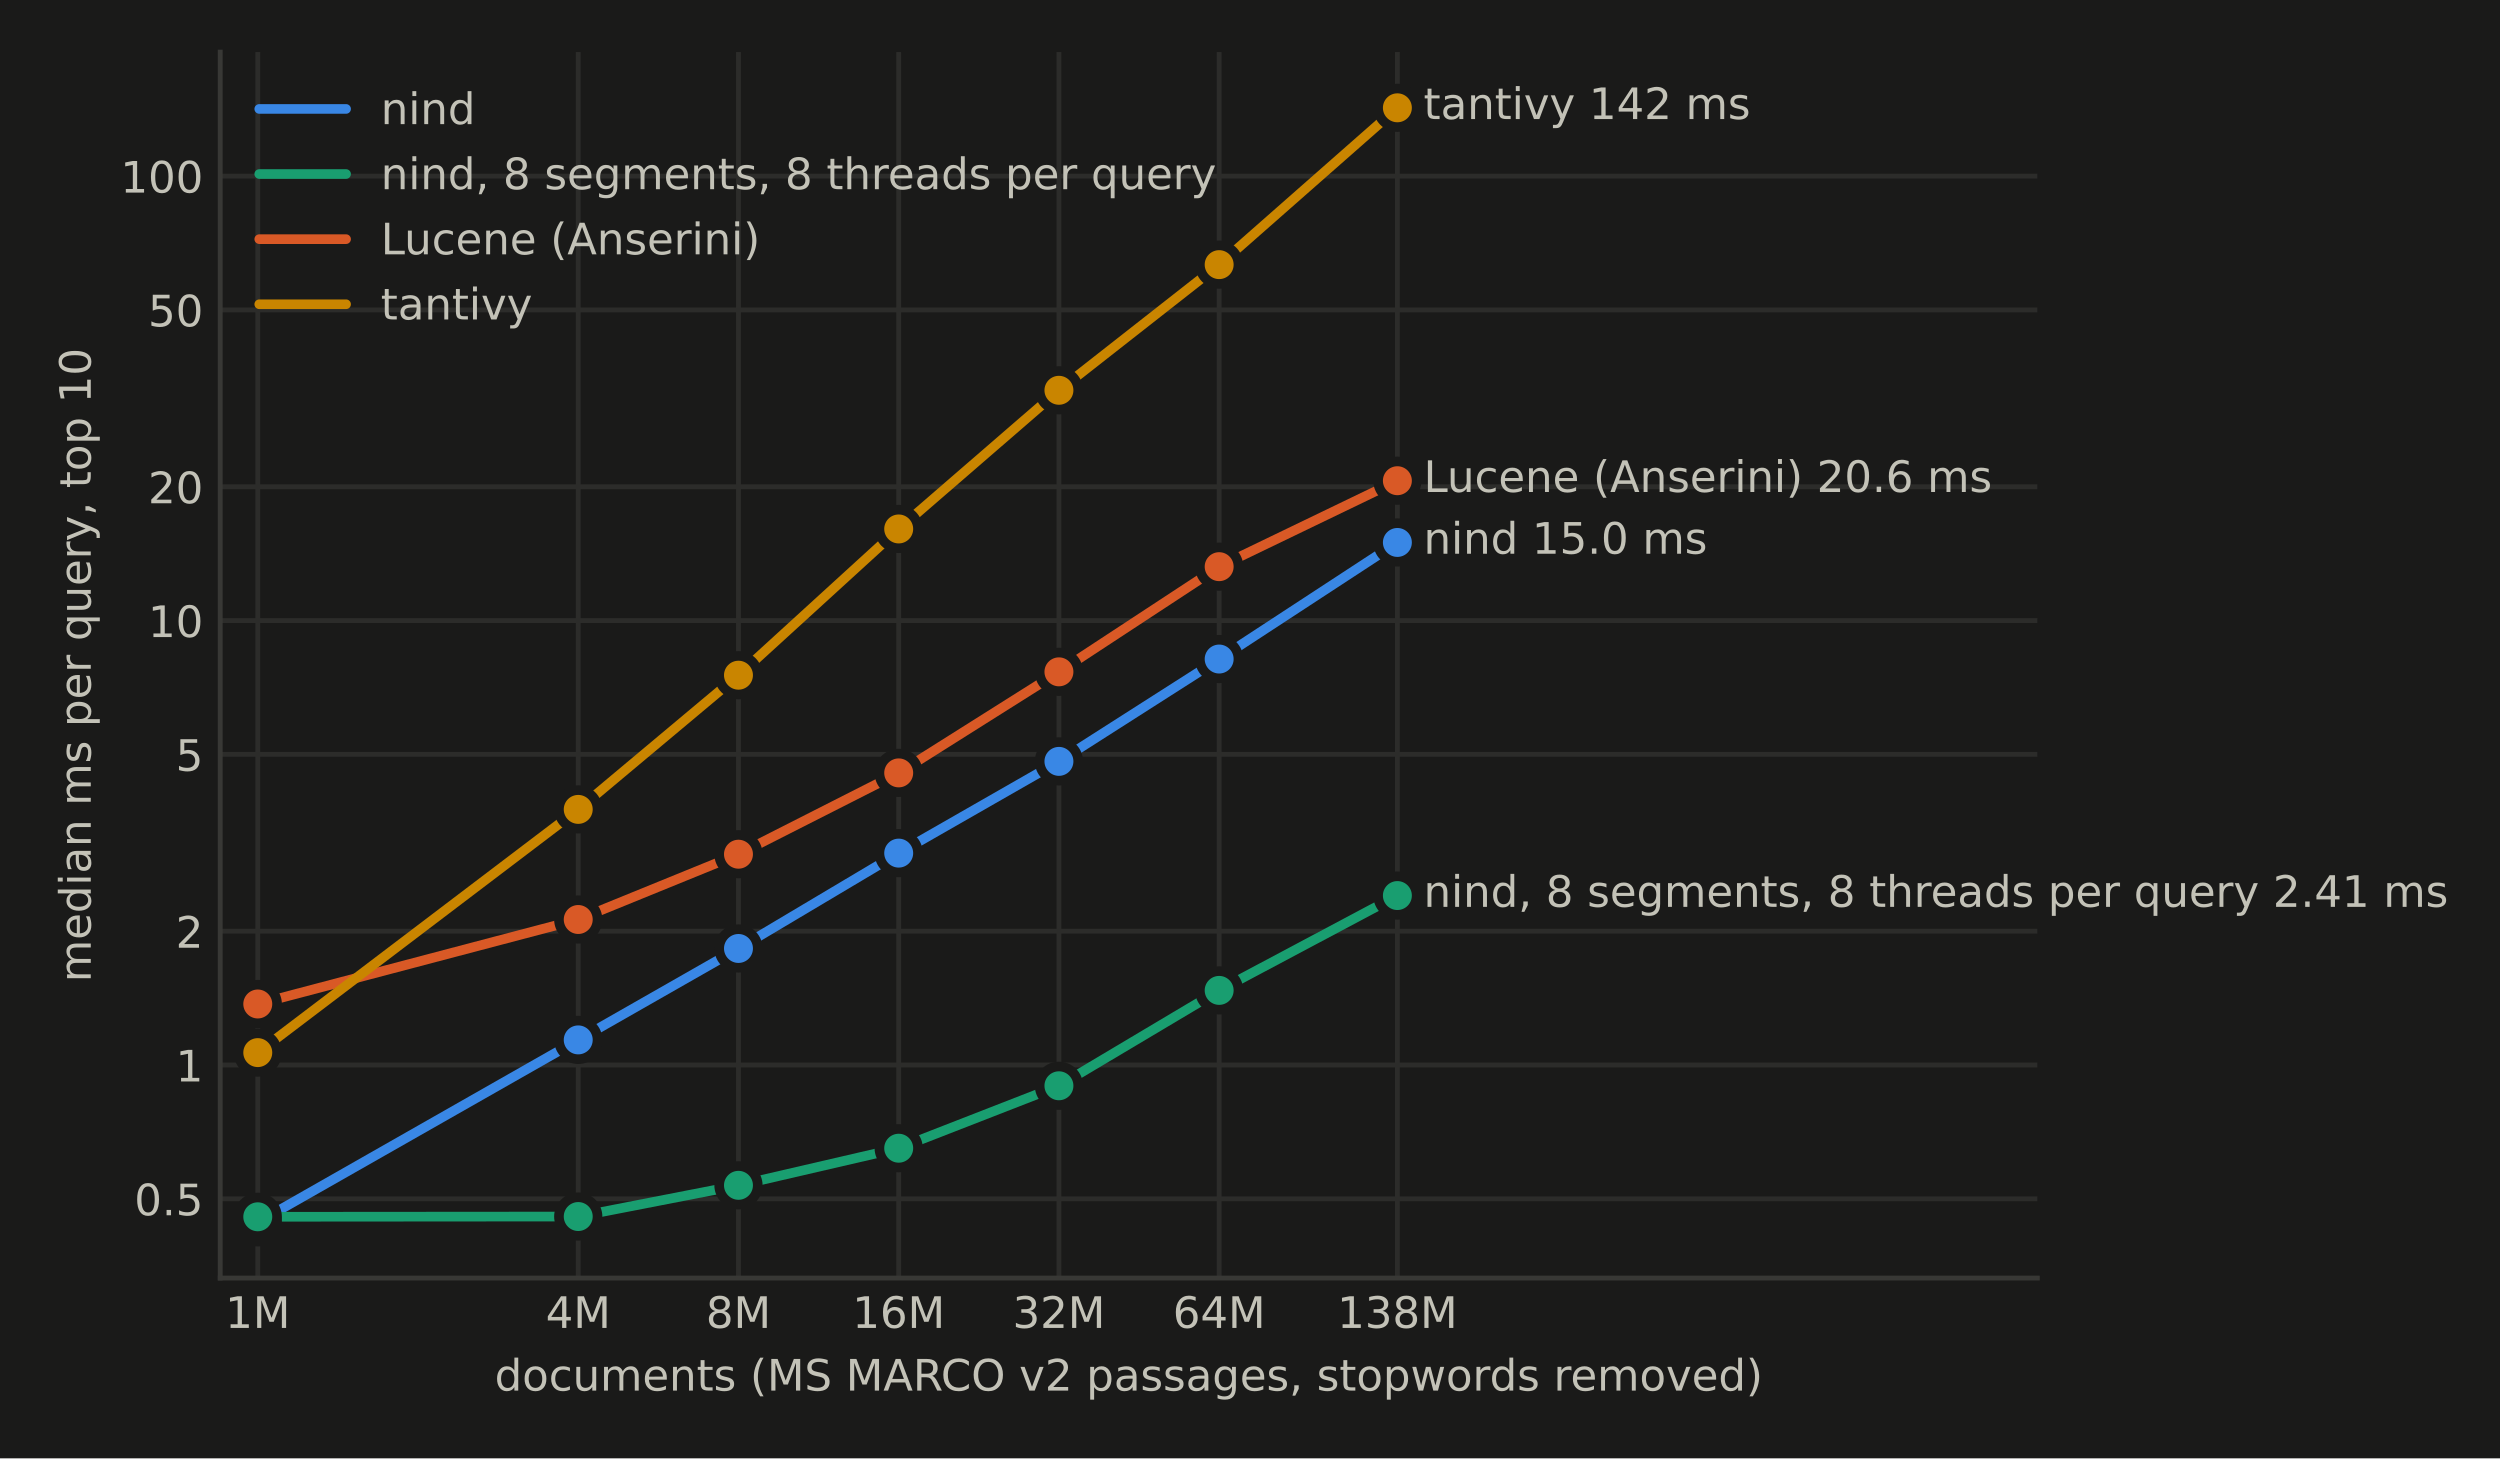
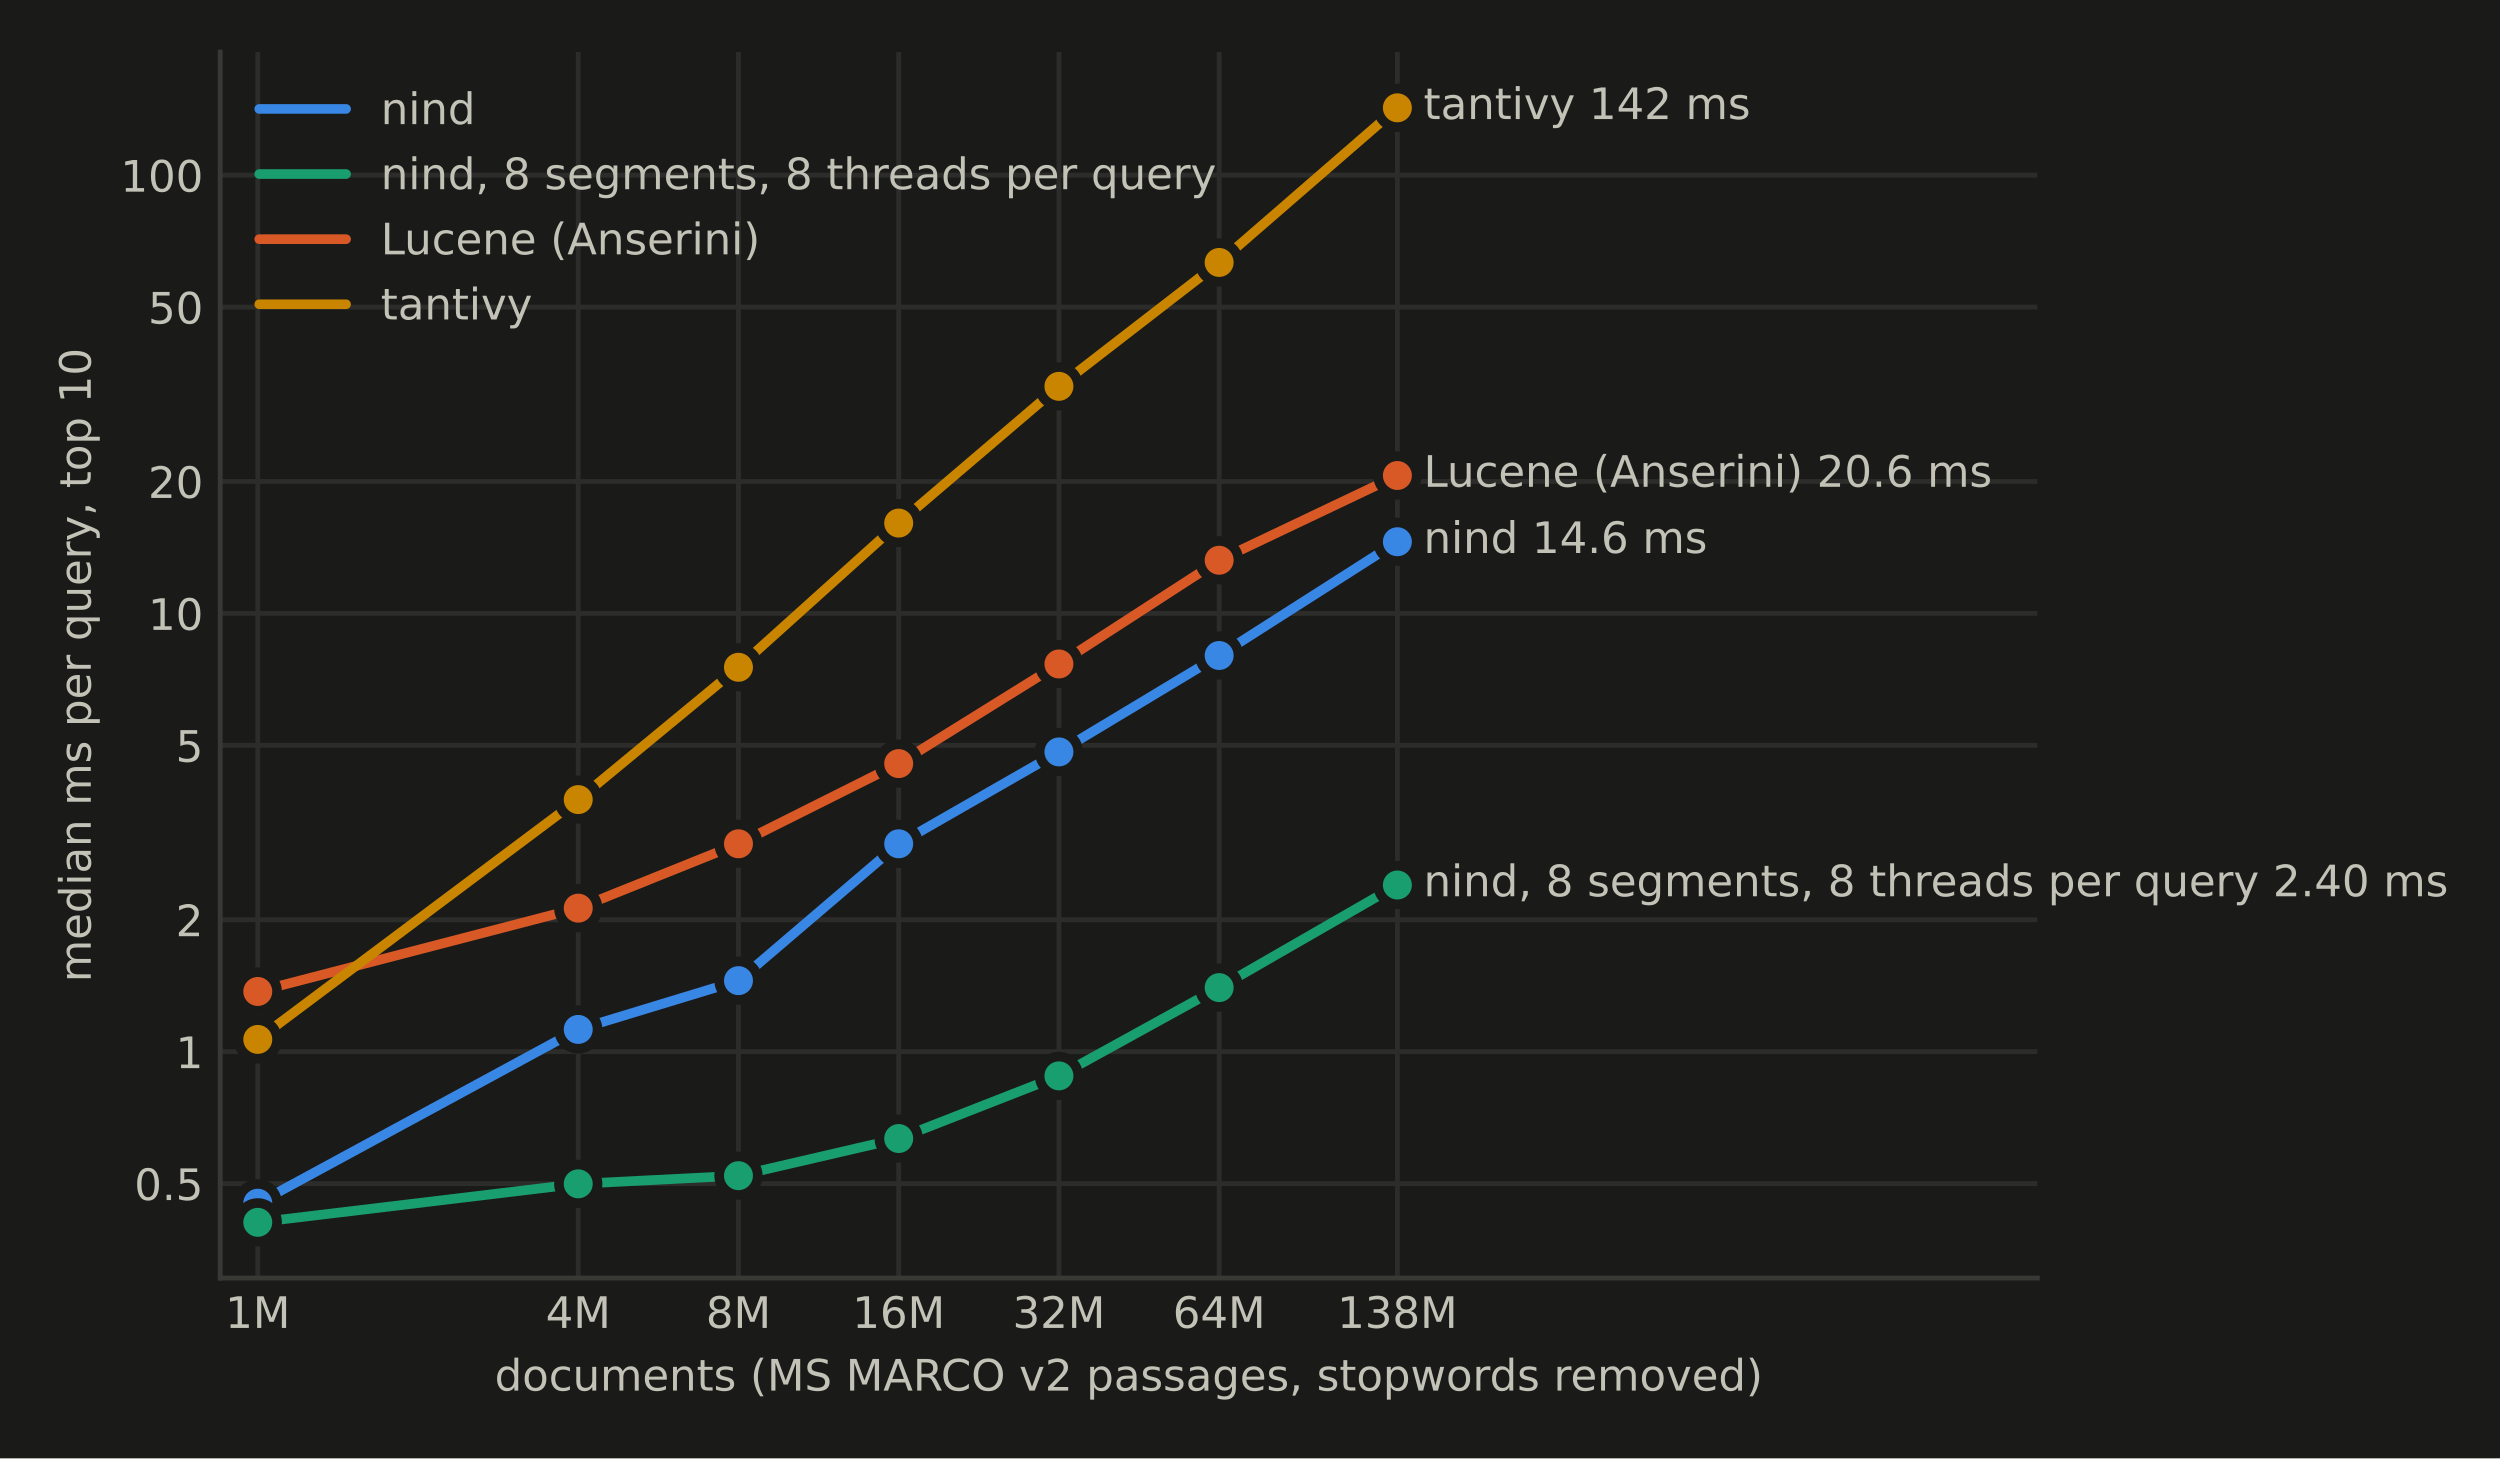
<svg xmlns="http://www.w3.org/2000/svg" xmlns:xlink="http://www.w3.org/1999/xlink" width="518.4pt" height="302.4pt" viewBox="0 0 518.4 302.4" version="1.1">
  <defs>
    <style type="text/css">*{stroke-linejoin: round; stroke-linecap: butt}</style>
  </defs>
  <g id="figure_1">
    <g id="patch_1">
      <path d="M 0 302.4  L 518.4 302.4  L 518.4 0  L 0 0  z " style="fill: #1a1a19" />
    </g>
    <g id="axes_1">
      <g id="patch_2">
        <path d="M 45.662 265.018  L 422.46 265.018  L 422.46 10.8  L 45.662 10.8  z " style="fill: #1a1a19" />
      </g>
      <g id="matplotlib.axis_1">
        <g id="xtick_1">
          <g id="line2d_1">
            <path d="M 53.452 265.018  L 53.452 10.8  " clip-path="url(#p69f5077233)" style="fill: none; stroke: #2c2c2a; stroke-linecap: square" />
          </g>
          <g id="line2d_2" />
          <g id="text_1">
            <text style="font-size: 9px; font-family: 'DejaVu Sans', 'Bitstream Vera Sans', 'Computer Modern Sans Serif', 'Lucida Grande', 'Verdana', 'Geneva', 'Lucid', 'Arial', 'Helvetica', 'Avant Garde', sans-serif; text-anchor: middle; fill: #c3c2b7" x="53.452" y="275.356" transform="rotate(-0 53.45233 275.3558)">1M</text>
          </g>
        </g>
        <g id="xtick_2">
          <g id="line2d_3">
            <path d="M 119.903 265.018  L 119.903 10.8  " clip-path="url(#p69f5077233)" style="fill: none; stroke: #2c2c2a; stroke-linecap: square" />
          </g>
          <g id="line2d_4" />
          <g id="text_2">
            <text style="font-size: 9px; font-family: 'DejaVu Sans', 'Bitstream Vera Sans', 'Computer Modern Sans Serif', 'Lucida Grande', 'Verdana', 'Geneva', 'Lucid', 'Arial', 'Helvetica', 'Avant Garde', sans-serif; text-anchor: middle; fill: #c3c2b7" x="119.903" y="275.356" transform="rotate(-0 119.9033 275.3558)">4M</text>
          </g>
        </g>
        <g id="xtick_3">
          <g id="line2d_5">
            <path d="M 153.129 265.018  L 153.129 10.8  " clip-path="url(#p69f5077233)" style="fill: none; stroke: #2c2c2a; stroke-linecap: square" />
          </g>
          <g id="line2d_6" />
          <g id="text_3">
            <text style="font-size: 9px; font-family: 'DejaVu Sans', 'Bitstream Vera Sans', 'Computer Modern Sans Serif', 'Lucida Grande', 'Verdana', 'Geneva', 'Lucid', 'Arial', 'Helvetica', 'Avant Garde', sans-serif; text-anchor: middle; fill: #c3c2b7" x="153.129" y="275.356" transform="rotate(-0 153.1287 275.3558)">8M</text>
          </g>
        </g>
        <g id="xtick_4">
          <g id="line2d_7">
            <path d="M 186.354 265.018  L 186.354 10.8  " clip-path="url(#p69f5077233)" style="fill: none; stroke: #2c2c2a; stroke-linecap: square" />
          </g>
          <g id="line2d_8" />
          <g id="text_4">
            <text style="font-size: 9px; font-family: 'DejaVu Sans', 'Bitstream Vera Sans', 'Computer Modern Sans Serif', 'Lucida Grande', 'Verdana', 'Geneva', 'Lucid', 'Arial', 'Helvetica', 'Avant Garde', sans-serif; text-anchor: middle; fill: #c3c2b7" x="186.354" y="275.356" transform="rotate(-0 186.3542 275.3558)">16M</text>
          </g>
        </g>
        <g id="xtick_5">
          <g id="line2d_9">
            <path d="M 219.58 265.018  L 219.58 10.8  " clip-path="url(#p69f5077233)" style="fill: none; stroke: #2c2c2a; stroke-linecap: square" />
          </g>
          <g id="line2d_10" />
          <g id="text_5">
            <text style="font-size: 9px; font-family: 'DejaVu Sans', 'Bitstream Vera Sans', 'Computer Modern Sans Serif', 'Lucida Grande', 'Verdana', 'Geneva', 'Lucid', 'Arial', 'Helvetica', 'Avant Garde', sans-serif; text-anchor: middle; fill: #c3c2b7" x="219.58" y="275.356" transform="rotate(-0 219.5797 275.3558)">32M</text>
          </g>
        </g>
        <g id="xtick_6">
          <g id="line2d_11">
            <path d="M 252.805 265.018  L 252.805 10.8  " clip-path="url(#p69f5077233)" style="fill: none; stroke: #2c2c2a; stroke-linecap: square" />
          </g>
          <g id="line2d_12" />
          <g id="text_6">
            <text style="font-size: 9px; font-family: 'DejaVu Sans', 'Bitstream Vera Sans', 'Computer Modern Sans Serif', 'Lucida Grande', 'Verdana', 'Geneva', 'Lucid', 'Arial', 'Helvetica', 'Avant Garde', sans-serif; text-anchor: middle; fill: #c3c2b7" x="252.805" y="275.356" transform="rotate(-0 252.8051 275.3558)">64M</text>
          </g>
        </g>
        <g id="xtick_7">
          <g id="line2d_13">
            <path d="M 289.761 265.018  L 289.761 10.8  " clip-path="url(#p69f5077233)" style="fill: none; stroke: #2c2c2a; stroke-linecap: square" />
          </g>
          <g id="line2d_14" />
          <g id="text_7">
            <text style="font-size: 9px; font-family: 'DejaVu Sans', 'Bitstream Vera Sans', 'Computer Modern Sans Serif', 'Lucida Grande', 'Verdana', 'Geneva', 'Lucid', 'Arial', 'Helvetica', 'Avant Garde', sans-serif; text-anchor: middle; fill: #c3c2b7" x="289.761" y="275.356" transform="rotate(-0 289.7613 275.3558)">138M</text>
          </g>
        </g>
        <g id="text_8">
          <text style="font-size: 9px; font-family: 'DejaVu Sans', 'Bitstream Vera Sans', 'Computer Modern Sans Serif', 'Lucida Grande', 'Verdana', 'Geneva', 'Lucid', 'Arial', 'Helvetica', 'Avant Garde', sans-serif; text-anchor: middle; fill: #c3c2b7" x="234.061" y="288.356" transform="rotate(-0 234.0612 288.3565)">documents (MS MARCO v2 passages, stopwords removed)</text>
        </g>
      </g>
      <g id="matplotlib.axis_2">
        <g id="ytick_1">
          <g id="line2d_15">
-             <path d="M 45.662 248.582  L 422.46 248.582  " clip-path="url(#p69f5077233)" style="fill: none; stroke: #2c2c2a; stroke-linecap: square" />
+             <path d="M 45.662 245.423  L 422.46 245.423  " clip-path="url(#p69f5077233)" style="fill: none; stroke: #2c2c2a; stroke-linecap: square" />
          </g>
          <g id="line2d_16" />
          <g id="text_9">
-             <text style="font-size: 9px; font-family: 'DejaVu Sans', 'Bitstream Vera Sans', 'Computer Modern Sans Serif', 'Lucida Grande', 'Verdana', 'Geneva', 'Lucid', 'Arial', 'Helvetica', 'Avant Garde', sans-serif; text-anchor: end; fill: #c3c2b7" x="42.162" y="252.001" transform="rotate(-0 42.16211 252.0014)">0.5</text>
+             <text style="font-size: 9px; font-family: 'DejaVu Sans', 'Bitstream Vera Sans', 'Computer Modern Sans Serif', 'Lucida Grande', 'Verdana', 'Geneva', 'Lucid', 'Arial', 'Helvetica', 'Avant Garde', sans-serif; text-anchor: end; fill: #c3c2b7" x="42.162" y="248.842" transform="rotate(-0 42.16211 248.8415)">0.5</text>
          </g>
        </g>
        <g id="ytick_2">
          <g id="line2d_17">
-             <path d="M 45.662 220.84  L 422.46 220.84  " clip-path="url(#p69f5077233)" style="fill: none; stroke: #2c2c2a; stroke-linecap: square" />
+             <path d="M 45.662 218.067  L 422.46 218.067  " clip-path="url(#p69f5077233)" style="fill: none; stroke: #2c2c2a; stroke-linecap: square" />
          </g>
          <g id="line2d_18" />
          <g id="text_10">
-             <text style="font-size: 9px; font-family: 'DejaVu Sans', 'Bitstream Vera Sans', 'Computer Modern Sans Serif', 'Lucida Grande', 'Verdana', 'Geneva', 'Lucid', 'Arial', 'Helvetica', 'Avant Garde', sans-serif; text-anchor: end; fill: #c3c2b7" x="42.162" y="224.258" transform="rotate(-0 42.16211 224.2585)">1</text>
+             <text style="font-size: 9px; font-family: 'DejaVu Sans', 'Bitstream Vera Sans', 'Computer Modern Sans Serif', 'Lucida Grande', 'Verdana', 'Geneva', 'Lucid', 'Arial', 'Helvetica', 'Avant Garde', sans-serif; text-anchor: end; fill: #c3c2b7" x="42.162" y="221.486" transform="rotate(-0 42.16211 221.4862)">1</text>
          </g>
        </g>
        <g id="ytick_3">
          <g id="line2d_19">
-             <path d="M 45.662 193.097  L 422.46 193.097  " clip-path="url(#p69f5077233)" style="fill: none; stroke: #2c2c2a; stroke-linecap: square" />
+             <path d="M 45.662 190.712  L 422.46 190.712  " clip-path="url(#p69f5077233)" style="fill: none; stroke: #2c2c2a; stroke-linecap: square" />
          </g>
          <g id="line2d_20" />
          <g id="text_11">
-             <text style="font-size: 9px; font-family: 'DejaVu Sans', 'Bitstream Vera Sans', 'Computer Modern Sans Serif', 'Lucida Grande', 'Verdana', 'Geneva', 'Lucid', 'Arial', 'Helvetica', 'Avant Garde', sans-serif; text-anchor: end; fill: #c3c2b7" x="42.162" y="196.516" transform="rotate(-0 42.16211 196.5156)">2</text>
+             <text style="font-size: 9px; font-family: 'DejaVu Sans', 'Bitstream Vera Sans', 'Computer Modern Sans Serif', 'Lucida Grande', 'Verdana', 'Geneva', 'Lucid', 'Arial', 'Helvetica', 'Avant Garde', sans-serif; text-anchor: end; fill: #c3c2b7" x="42.162" y="194.131" transform="rotate(-0 42.16211 194.1308)">2</text>
          </g>
        </g>
        <g id="ytick_4">
          <g id="line2d_21">
-             <path d="M 45.662 156.423  L 422.46 156.423  " clip-path="url(#p69f5077233)" style="fill: none; stroke: #2c2c2a; stroke-linecap: square" />
+             <path d="M 45.662 154.55  L 422.46 154.55  " clip-path="url(#p69f5077233)" style="fill: none; stroke: #2c2c2a; stroke-linecap: square" />
          </g>
          <g id="line2d_22" />
          <g id="text_12">
-             <text style="font-size: 9px; font-family: 'DejaVu Sans', 'Bitstream Vera Sans', 'Computer Modern Sans Serif', 'Lucida Grande', 'Verdana', 'Geneva', 'Lucid', 'Arial', 'Helvetica', 'Avant Garde', sans-serif; text-anchor: end; fill: #c3c2b7" x="42.162" y="159.842" transform="rotate(-0 42.16211 159.8416)">5</text>
+             <text style="font-size: 9px; font-family: 'DejaVu Sans', 'Bitstream Vera Sans', 'Computer Modern Sans Serif', 'Lucida Grande', 'Verdana', 'Geneva', 'Lucid', 'Arial', 'Helvetica', 'Avant Garde', sans-serif; text-anchor: end; fill: #c3c2b7" x="42.162" y="157.969" transform="rotate(-0 42.16211 157.969)">5</text>
          </g>
        </g>
        <g id="ytick_5">
          <g id="line2d_23">
-             <path d="M 45.662 128.68  L 422.46 128.68  " clip-path="url(#p69f5077233)" style="fill: none; stroke: #2c2c2a; stroke-linecap: square" />
+             <path d="M 45.662 127.195  L 422.46 127.195  " clip-path="url(#p69f5077233)" style="fill: none; stroke: #2c2c2a; stroke-linecap: square" />
          </g>
          <g id="line2d_24" />
          <g id="text_13">
-             <text style="font-size: 9px; font-family: 'DejaVu Sans', 'Bitstream Vera Sans', 'Computer Modern Sans Serif', 'Lucida Grande', 'Verdana', 'Geneva', 'Lucid', 'Arial', 'Helvetica', 'Avant Garde', sans-serif; text-anchor: end; fill: #c3c2b7" x="42.162" y="132.099" transform="rotate(-0 42.16211 132.0987)">10</text>
+             <text style="font-size: 9px; font-family: 'DejaVu Sans', 'Bitstream Vera Sans', 'Computer Modern Sans Serif', 'Lucida Grande', 'Verdana', 'Geneva', 'Lucid', 'Arial', 'Helvetica', 'Avant Garde', sans-serif; text-anchor: end; fill: #c3c2b7" x="42.162" y="130.614" transform="rotate(-0 42.16211 130.6136)">10</text>
          </g>
        </g>
        <g id="ytick_6">
          <g id="line2d_25">
-             <path d="M 45.662 100.937  L 422.46 100.937  " clip-path="url(#p69f5077233)" style="fill: none; stroke: #2c2c2a; stroke-linecap: square" />
+             <path d="M 45.662 99.839  L 422.46 99.839  " clip-path="url(#p69f5077233)" style="fill: none; stroke: #2c2c2a; stroke-linecap: square" />
          </g>
          <g id="line2d_26" />
          <g id="text_14">
-             <text style="font-size: 9px; font-family: 'DejaVu Sans', 'Bitstream Vera Sans', 'Computer Modern Sans Serif', 'Lucida Grande', 'Verdana', 'Geneva', 'Lucid', 'Arial', 'Helvetica', 'Avant Garde', sans-serif; text-anchor: end; fill: #c3c2b7" x="42.162" y="104.356" transform="rotate(-0 42.16211 104.3558)">20</text>
+             <text style="font-size: 9px; font-family: 'DejaVu Sans', 'Bitstream Vera Sans', 'Computer Modern Sans Serif', 'Lucida Grande', 'Verdana', 'Geneva', 'Lucid', 'Arial', 'Helvetica', 'Avant Garde', sans-serif; text-anchor: end; fill: #c3c2b7" x="42.162" y="103.258" transform="rotate(-0 42.16211 103.2582)">20</text>
          </g>
        </g>
        <g id="ytick_7">
          <g id="line2d_27">
-             <path d="M 45.662 64.263  L 422.46 64.263  " clip-path="url(#p69f5077233)" style="fill: none; stroke: #2c2c2a; stroke-linecap: square" />
+             <path d="M 45.662 63.677  L 422.46 63.677  " clip-path="url(#p69f5077233)" style="fill: none; stroke: #2c2c2a; stroke-linecap: square" />
          </g>
          <g id="line2d_28" />
          <g id="text_15">
-             <text style="font-size: 9px; font-family: 'DejaVu Sans', 'Bitstream Vera Sans', 'Computer Modern Sans Serif', 'Lucida Grande', 'Verdana', 'Geneva', 'Lucid', 'Arial', 'Helvetica', 'Avant Garde', sans-serif; text-anchor: end; fill: #c3c2b7" x="42.162" y="67.682" transform="rotate(-0 42.16211 67.68175)">50</text>
+             <text style="font-size: 9px; font-family: 'DejaVu Sans', 'Bitstream Vera Sans', 'Computer Modern Sans Serif', 'Lucida Grande', 'Verdana', 'Geneva', 'Lucid', 'Arial', 'Helvetica', 'Avant Garde', sans-serif; text-anchor: end; fill: #c3c2b7" x="42.162" y="67.096" transform="rotate(-0 42.16211 67.0964)">50</text>
          </g>
        </g>
        <g id="ytick_8">
          <g id="line2d_29">
-             <path d="M 45.662 36.52  L 422.46 36.52  " clip-path="url(#p69f5077233)" style="fill: none; stroke: #2c2c2a; stroke-linecap: square" />
+             <path d="M 45.662 36.322  L 422.46 36.322  " clip-path="url(#p69f5077233)" style="fill: none; stroke: #2c2c2a; stroke-linecap: square" />
          </g>
          <g id="line2d_30" />
          <g id="text_16">
-             <text style="font-size: 9px; font-family: 'DejaVu Sans', 'Bitstream Vera Sans', 'Computer Modern Sans Serif', 'Lucida Grande', 'Verdana', 'Geneva', 'Lucid', 'Arial', 'Helvetica', 'Avant Garde', sans-serif; text-anchor: end; fill: #c3c2b7" x="42.162" y="39.939" transform="rotate(-0 42.16211 39.93888)">100</text>
+             <text style="font-size: 9px; font-family: 'DejaVu Sans', 'Bitstream Vera Sans', 'Computer Modern Sans Serif', 'Lucida Grande', 'Verdana', 'Geneva', 'Lucid', 'Arial', 'Helvetica', 'Avant Garde', sans-serif; text-anchor: end; fill: #c3c2b7" x="42.162" y="39.741" transform="rotate(-0 42.16211 39.74103)">100</text>
          </g>
        </g>
        <g id="text_17">
          <text style="font-size: 9px; font-family: 'DejaVu Sans', 'Bitstream Vera Sans', 'Computer Modern Sans Serif', 'Lucida Grande', 'Verdana', 'Geneva', 'Lucid', 'Arial', 'Helvetica', 'Avant Garde', sans-serif; text-anchor: middle; fill: #c3c2b7" x="18.821" y="137.909" transform="rotate(-90 18.82125 137.9089)">median ms per query, top 10</text>
        </g>
      </g>
      <g id="patch_3">
        <path d="M 45.662 265.018  L 45.662 10.8  " style="fill: none; stroke: #383835; stroke-linejoin: miter; stroke-linecap: square" />
      </g>
      <g id="patch_4">
        <path d="M 45.662 265.018  L 422.46 265.018  " style="fill: none; stroke: #383835; stroke-linejoin: miter; stroke-linecap: square" />
      </g>
      <g id="line2d_31">
-         <path d="M 53.452 253.463  L 119.903 215.633  L 153.129 196.675  L 186.354 176.902  L 219.58 157.879  L 252.805 136.658  L 289.761 112.483  " clip-path="url(#p69f5077233)" style="fill: none; stroke: #3987e5; stroke-width: 2; stroke-linecap: round" />
+         <path d="M 53.452 249.498  L 119.903 213.46  L 153.129 203.346  L 186.354 174.97  L 219.58 155.915  L 252.805 135.923  L 289.761 112.335  " clip-path="url(#p69f5077233)" style="fill: none; stroke: #3987e5; stroke-width: 2; stroke-linecap: round" />
      </g>
      <g id="line2d_32">
-         <path d="M 53.452 252.314  L 119.903 252.261  L 153.129 245.789  L 186.354 238.094  L 219.58 225.148  L 252.805 205.368  L 289.761 185.703  " clip-path="url(#p69f5077233)" style="fill: none; stroke: #199e70; stroke-width: 2; stroke-linecap: round" />
+         <path d="M 53.452 253.463  L 119.903 245.477  L 153.129 243.788  L 186.354 236.087  L 219.58 223.094  L 252.805 204.79  L 289.761 183.515  " clip-path="url(#p69f5077233)" style="fill: none; stroke: #199e70; stroke-width: 2; stroke-linecap: round" />
      </g>
      <g id="line2d_33">
-         <path d="M 53.452 208.188  L 119.903 190.668  L 153.129 177.129  L 186.354 160.266  L 219.58 139.313  L 252.805 117.504  L 289.761 99.681  " clip-path="url(#p69f5077233)" style="fill: none; stroke: #d95926; stroke-width: 2; stroke-linecap: round" />
+         <path d="M 53.452 205.593  L 119.903 188.317  L 153.129 174.968  L 186.354 158.339  L 219.58 137.68  L 252.805 116.175  L 289.761 98.601  " clip-path="url(#p69f5077233)" style="fill: none; stroke: #d95926; stroke-width: 2; stroke-linecap: round" />
      </g>
      <g id="line2d_34">
-         <path d="M 53.452 218.27  L 119.903 167.836  L 153.129 140.01  L 186.354 109.684  L 219.58 80.93  L 252.805 54.875  L 289.761 22.355  " clip-path="url(#p69f5077233)" style="fill: none; stroke: #c98500; stroke-width: 2; stroke-linecap: round" />
+         <path d="M 53.452 215.533  L 119.903 165.804  L 153.129 138.367  L 186.354 108.464  L 219.58 80.112  L 252.805 54.421  L 289.761 22.355  " clip-path="url(#p69f5077233)" style="fill: none; stroke: #c98500; stroke-width: 2; stroke-linecap: round" />
      </g>
      <g id="text_18">
-         <text style="font-size: 9px; font-family: 'DejaVu Sans', 'Bitstream Vera Sans', 'Computer Modern Sans Serif', 'Lucida Grande', 'Verdana', 'Geneva', 'Lucid', 'Arial', 'Helvetica', 'Avant Garde', sans-serif; text-anchor: start; fill: #c3c2b7" x="295.194" y="188.041" transform="rotate(-0 295.1936 188.0409)">nind, 8 segments, 8 threads per query  2.41 ms</text>
+         <text style="font-size: 9px; font-family: 'DejaVu Sans', 'Bitstream Vera Sans', 'Computer Modern Sans Serif', 'Lucida Grande', 'Verdana', 'Geneva', 'Lucid', 'Arial', 'Helvetica', 'Avant Garde', sans-serif; text-anchor: start; fill: #c3c2b7" x="295.194" y="185.853" transform="rotate(-0 295.1936 185.8531)">nind, 8 segments, 8 threads per query  2.40 ms</text>
      </g>
      <g id="text_19">
-         <text style="font-size: 9px; font-family: 'DejaVu Sans', 'Bitstream Vera Sans', 'Computer Modern Sans Serif', 'Lucida Grande', 'Verdana', 'Geneva', 'Lucid', 'Arial', 'Helvetica', 'Avant Garde', sans-serif; text-anchor: start; fill: #c3c2b7" x="295.194" y="114.821" transform="rotate(-0 295.1936 114.8208)">nind  15.0 ms</text>
+         <text style="font-size: 9px; font-family: 'DejaVu Sans', 'Bitstream Vera Sans', 'Computer Modern Sans Serif', 'Lucida Grande', 'Verdana', 'Geneva', 'Lucid', 'Arial', 'Helvetica', 'Avant Garde', sans-serif; text-anchor: start; fill: #c3c2b7" x="295.194" y="114.673" transform="rotate(-0 295.1936 114.6729)">nind  14.6 ms</text>
      </g>
      <g id="text_20">
-         <text style="font-size: 9px; font-family: 'DejaVu Sans', 'Bitstream Vera Sans', 'Computer Modern Sans Serif', 'Lucida Grande', 'Verdana', 'Geneva', 'Lucid', 'Arial', 'Helvetica', 'Avant Garde', sans-serif; text-anchor: start; fill: #c3c2b7" x="295.194" y="102.019" transform="rotate(-0 295.1936 102.0189)">Lucene (Anserini)  20.6 ms</text>
+         <text style="font-size: 9px; font-family: 'DejaVu Sans', 'Bitstream Vera Sans', 'Computer Modern Sans Serif', 'Lucida Grande', 'Verdana', 'Geneva', 'Lucid', 'Arial', 'Helvetica', 'Avant Garde', sans-serif; text-anchor: start; fill: #c3c2b7" x="295.194" y="100.939" transform="rotate(-0 295.1936 100.9388)">Lucene (Anserini)  20.6 ms</text>
      </g>
      <g id="text_21">
        <text style="font-size: 9px; font-family: 'DejaVu Sans', 'Bitstream Vera Sans', 'Computer Modern Sans Serif', 'Lucida Grande', 'Verdana', 'Geneva', 'Lucid', 'Arial', 'Helvetica', 'Avant Garde', sans-serif; text-anchor: start; fill: #c3c2b7" x="295.194" y="24.694" transform="rotate(-0 295.1936 24.6936)">tantivy  142 ms</text>
      </g>
      <g id="line2d_35">
        <defs>
          <path id="maa3a9681b7" d="M 0 4  C 1.061 4 2.078 3.579 2.828 2.828  C 3.579 2.078 4 1.061 4 0  C 4 -1.061 3.579 -2.078 2.828 -2.828  C 2.078 -3.579 1.061 -4 0 -4  C -1.061 -4 -2.078 -3.579 -2.828 -2.828  C -3.579 -2.078 -4 -1.061 -4 0  C -4 1.061 -3.579 2.078 -2.828 2.828  C -2.078 3.579 -1.061 4 0 4  z " style="stroke: #1a1a19; stroke-width: 2" />
        </defs>
        <g clip-path="url(#p69f5077233)">
-           <use xlink:href="#maa3a9681b7" x="53.452" y="253.463" style="fill: #3987e5; stroke: #1a1a19; stroke-width: 2" />
-           <use xlink:href="#maa3a9681b7" x="119.903" y="215.633" style="fill: #3987e5; stroke: #1a1a19; stroke-width: 2" />
-           <use xlink:href="#maa3a9681b7" x="153.129" y="196.675" style="fill: #3987e5; stroke: #1a1a19; stroke-width: 2" />
-           <use xlink:href="#maa3a9681b7" x="186.354" y="176.902" style="fill: #3987e5; stroke: #1a1a19; stroke-width: 2" />
-           <use xlink:href="#maa3a9681b7" x="219.58" y="157.879" style="fill: #3987e5; stroke: #1a1a19; stroke-width: 2" />
-           <use xlink:href="#maa3a9681b7" x="252.805" y="136.658" style="fill: #3987e5; stroke: #1a1a19; stroke-width: 2" />
-           <use xlink:href="#maa3a9681b7" x="289.761" y="112.483" style="fill: #3987e5; stroke: #1a1a19; stroke-width: 2" />
+           <use xlink:href="#maa3a9681b7" x="53.452" y="249.498" style="fill: #3987e5; stroke: #1a1a19; stroke-width: 2" />
+           <use xlink:href="#maa3a9681b7" x="119.903" y="213.46" style="fill: #3987e5; stroke: #1a1a19; stroke-width: 2" />
+           <use xlink:href="#maa3a9681b7" x="153.129" y="203.346" style="fill: #3987e5; stroke: #1a1a19; stroke-width: 2" />
+           <use xlink:href="#maa3a9681b7" x="186.354" y="174.97" style="fill: #3987e5; stroke: #1a1a19; stroke-width: 2" />
+           <use xlink:href="#maa3a9681b7" x="219.58" y="155.915" style="fill: #3987e5; stroke: #1a1a19; stroke-width: 2" />
+           <use xlink:href="#maa3a9681b7" x="252.805" y="135.923" style="fill: #3987e5; stroke: #1a1a19; stroke-width: 2" />
+           <use xlink:href="#maa3a9681b7" x="289.761" y="112.335" style="fill: #3987e5; stroke: #1a1a19; stroke-width: 2" />
        </g>
      </g>
      <g id="line2d_36">
        <defs>
          <path id="m95ffb44677" d="M 0 4  C 1.061 4 2.078 3.579 2.828 2.828  C 3.579 2.078 4 1.061 4 0  C 4 -1.061 3.579 -2.078 2.828 -2.828  C 2.078 -3.579 1.061 -4 0 -4  C -1.061 -4 -2.078 -3.579 -2.828 -2.828  C -3.579 -2.078 -4 -1.061 -4 0  C -4 1.061 -3.579 2.078 -2.828 2.828  C -2.078 3.579 -1.061 4 0 4  z " style="stroke: #1a1a19; stroke-width: 2" />
        </defs>
        <g clip-path="url(#p69f5077233)">
-           <use xlink:href="#m95ffb44677" x="53.452" y="252.314" style="fill: #199e70; stroke: #1a1a19; stroke-width: 2" />
-           <use xlink:href="#m95ffb44677" x="119.903" y="252.261" style="fill: #199e70; stroke: #1a1a19; stroke-width: 2" />
-           <use xlink:href="#m95ffb44677" x="153.129" y="245.789" style="fill: #199e70; stroke: #1a1a19; stroke-width: 2" />
-           <use xlink:href="#m95ffb44677" x="186.354" y="238.094" style="fill: #199e70; stroke: #1a1a19; stroke-width: 2" />
-           <use xlink:href="#m95ffb44677" x="219.58" y="225.148" style="fill: #199e70; stroke: #1a1a19; stroke-width: 2" />
-           <use xlink:href="#m95ffb44677" x="252.805" y="205.368" style="fill: #199e70; stroke: #1a1a19; stroke-width: 2" />
-           <use xlink:href="#m95ffb44677" x="289.761" y="185.703" style="fill: #199e70; stroke: #1a1a19; stroke-width: 2" />
+           <use xlink:href="#m95ffb44677" x="53.452" y="253.463" style="fill: #199e70; stroke: #1a1a19; stroke-width: 2" />
+           <use xlink:href="#m95ffb44677" x="119.903" y="245.477" style="fill: #199e70; stroke: #1a1a19; stroke-width: 2" />
+           <use xlink:href="#m95ffb44677" x="153.129" y="243.788" style="fill: #199e70; stroke: #1a1a19; stroke-width: 2" />
+           <use xlink:href="#m95ffb44677" x="186.354" y="236.087" style="fill: #199e70; stroke: #1a1a19; stroke-width: 2" />
+           <use xlink:href="#m95ffb44677" x="219.58" y="223.094" style="fill: #199e70; stroke: #1a1a19; stroke-width: 2" />
+           <use xlink:href="#m95ffb44677" x="252.805" y="204.79" style="fill: #199e70; stroke: #1a1a19; stroke-width: 2" />
+           <use xlink:href="#m95ffb44677" x="289.761" y="183.515" style="fill: #199e70; stroke: #1a1a19; stroke-width: 2" />
        </g>
      </g>
      <g id="line2d_37">
        <defs>
          <path id="md96eedaec4" d="M 0 4  C 1.061 4 2.078 3.579 2.828 2.828  C 3.579 2.078 4 1.061 4 0  C 4 -1.061 3.579 -2.078 2.828 -2.828  C 2.078 -3.579 1.061 -4 0 -4  C -1.061 -4 -2.078 -3.579 -2.828 -2.828  C -3.579 -2.078 -4 -1.061 -4 0  C -4 1.061 -3.579 2.078 -2.828 2.828  C -2.078 3.579 -1.061 4 0 4  z " style="stroke: #1a1a19; stroke-width: 2" />
        </defs>
        <g clip-path="url(#p69f5077233)">
-           <use xlink:href="#md96eedaec4" x="53.452" y="208.188" style="fill: #d95926; stroke: #1a1a19; stroke-width: 2" />
-           <use xlink:href="#md96eedaec4" x="119.903" y="190.668" style="fill: #d95926; stroke: #1a1a19; stroke-width: 2" />
-           <use xlink:href="#md96eedaec4" x="153.129" y="177.129" style="fill: #d95926; stroke: #1a1a19; stroke-width: 2" />
-           <use xlink:href="#md96eedaec4" x="186.354" y="160.266" style="fill: #d95926; stroke: #1a1a19; stroke-width: 2" />
-           <use xlink:href="#md96eedaec4" x="219.58" y="139.313" style="fill: #d95926; stroke: #1a1a19; stroke-width: 2" />
-           <use xlink:href="#md96eedaec4" x="252.805" y="117.504" style="fill: #d95926; stroke: #1a1a19; stroke-width: 2" />
-           <use xlink:href="#md96eedaec4" x="289.761" y="99.681" style="fill: #d95926; stroke: #1a1a19; stroke-width: 2" />
+           <use xlink:href="#md96eedaec4" x="53.452" y="205.593" style="fill: #d95926; stroke: #1a1a19; stroke-width: 2" />
+           <use xlink:href="#md96eedaec4" x="119.903" y="188.317" style="fill: #d95926; stroke: #1a1a19; stroke-width: 2" />
+           <use xlink:href="#md96eedaec4" x="153.129" y="174.968" style="fill: #d95926; stroke: #1a1a19; stroke-width: 2" />
+           <use xlink:href="#md96eedaec4" x="186.354" y="158.339" style="fill: #d95926; stroke: #1a1a19; stroke-width: 2" />
+           <use xlink:href="#md96eedaec4" x="219.58" y="137.68" style="fill: #d95926; stroke: #1a1a19; stroke-width: 2" />
+           <use xlink:href="#md96eedaec4" x="252.805" y="116.175" style="fill: #d95926; stroke: #1a1a19; stroke-width: 2" />
+           <use xlink:href="#md96eedaec4" x="289.761" y="98.601" style="fill: #d95926; stroke: #1a1a19; stroke-width: 2" />
        </g>
      </g>
      <g id="line2d_38">
        <defs>
          <path id="m84d39692dd" d="M 0 4  C 1.061 4 2.078 3.579 2.828 2.828  C 3.579 2.078 4 1.061 4 0  C 4 -1.061 3.579 -2.078 2.828 -2.828  C 2.078 -3.579 1.061 -4 0 -4  C -1.061 -4 -2.078 -3.579 -2.828 -2.828  C -3.579 -2.078 -4 -1.061 -4 0  C -4 1.061 -3.579 2.078 -2.828 2.828  C -2.078 3.579 -1.061 4 0 4  z " style="stroke: #1a1a19; stroke-width: 2" />
        </defs>
        <g clip-path="url(#p69f5077233)">
-           <use xlink:href="#m84d39692dd" x="53.452" y="218.27" style="fill: #c98500; stroke: #1a1a19; stroke-width: 2" />
-           <use xlink:href="#m84d39692dd" x="119.903" y="167.836" style="fill: #c98500; stroke: #1a1a19; stroke-width: 2" />
-           <use xlink:href="#m84d39692dd" x="153.129" y="140.01" style="fill: #c98500; stroke: #1a1a19; stroke-width: 2" />
-           <use xlink:href="#m84d39692dd" x="186.354" y="109.684" style="fill: #c98500; stroke: #1a1a19; stroke-width: 2" />
-           <use xlink:href="#m84d39692dd" x="219.58" y="80.93" style="fill: #c98500; stroke: #1a1a19; stroke-width: 2" />
-           <use xlink:href="#m84d39692dd" x="252.805" y="54.875" style="fill: #c98500; stroke: #1a1a19; stroke-width: 2" />
+           <use xlink:href="#m84d39692dd" x="53.452" y="215.533" style="fill: #c98500; stroke: #1a1a19; stroke-width: 2" />
+           <use xlink:href="#m84d39692dd" x="119.903" y="165.804" style="fill: #c98500; stroke: #1a1a19; stroke-width: 2" />
+           <use xlink:href="#m84d39692dd" x="153.129" y="138.367" style="fill: #c98500; stroke: #1a1a19; stroke-width: 2" />
+           <use xlink:href="#m84d39692dd" x="186.354" y="108.464" style="fill: #c98500; stroke: #1a1a19; stroke-width: 2" />
+           <use xlink:href="#m84d39692dd" x="219.58" y="80.112" style="fill: #c98500; stroke: #1a1a19; stroke-width: 2" />
+           <use xlink:href="#m84d39692dd" x="252.805" y="54.421" style="fill: #c98500; stroke: #1a1a19; stroke-width: 2" />
          <use xlink:href="#m84d39692dd" x="289.761" y="22.355" style="fill: #c98500; stroke: #1a1a19; stroke-width: 2" />
        </g>
      </g>
      <g id="legend_1">
        <g id="line2d_39">
          <path d="M 53.762 22.589  L 62.762 22.589  L 71.762 22.589  " style="fill: none; stroke: #3987e5; stroke-width: 2; stroke-linecap: round" />
        </g>
        <g id="text_22">
          <text style="font-size: 9px; font-family: 'DejaVu Sans', 'Bitstream Vera Sans', 'Computer Modern Sans Serif', 'Lucida Grande', 'Verdana', 'Geneva', 'Lucid', 'Arial', 'Helvetica', 'Avant Garde', sans-serif; text-anchor: start; fill: #c3c2b7" x="78.962" y="25.739" transform="rotate(-0 78.96211 25.73859)">nind</text>
        </g>
        <g id="line2d_40">
          <path d="M 53.762 36.089  L 62.762 36.089  L 71.762 36.089  " style="fill: none; stroke: #199e70; stroke-width: 2; stroke-linecap: round" />
        </g>
        <g id="text_23">
          <text style="font-size: 9px; font-family: 'DejaVu Sans', 'Bitstream Vera Sans', 'Computer Modern Sans Serif', 'Lucida Grande', 'Verdana', 'Geneva', 'Lucid', 'Arial', 'Helvetica', 'Avant Garde', sans-serif; text-anchor: start; fill: #c3c2b7" x="78.962" y="39.239" transform="rotate(-0 78.96211 39.2393)">nind, 8 segments, 8 threads per query</text>
        </g>
        <g id="line2d_41">
          <path d="M 53.762 49.59  L 62.762 49.59  L 71.762 49.59  " style="fill: none; stroke: #d95926; stroke-width: 2; stroke-linecap: round" />
        </g>
        <g id="text_24">
          <text style="font-size: 9px; font-family: 'DejaVu Sans', 'Bitstream Vera Sans', 'Computer Modern Sans Serif', 'Lucida Grande', 'Verdana', 'Geneva', 'Lucid', 'Arial', 'Helvetica', 'Avant Garde', sans-serif; text-anchor: start; fill: #c3c2b7" x="78.962" y="52.74" transform="rotate(-0 78.96211 52.74)">Lucene (Anserini)</text>
        </g>
        <g id="line2d_42">
          <path d="M 53.762 63.091  L 62.762 63.091  L 71.762 63.091  " style="fill: none; stroke: #c98500; stroke-width: 2; stroke-linecap: round" />
        </g>
        <g id="text_25">
          <text style="font-size: 9px; font-family: 'DejaVu Sans', 'Bitstream Vera Sans', 'Computer Modern Sans Serif', 'Lucida Grande', 'Verdana', 'Geneva', 'Lucid', 'Arial', 'Helvetica', 'Avant Garde', sans-serif; text-anchor: start; fill: #c3c2b7" x="78.962" y="66.241" transform="rotate(-0 78.96211 66.2407)">tantivy</text>
        </g>
      </g>
    </g>
  </g>
  <defs>
    <clipPath id="p69f5077233">
      <rect x="45.662" y="10.8" width="376.798" height="254.218" />
    </clipPath>
  </defs>
</svg>
